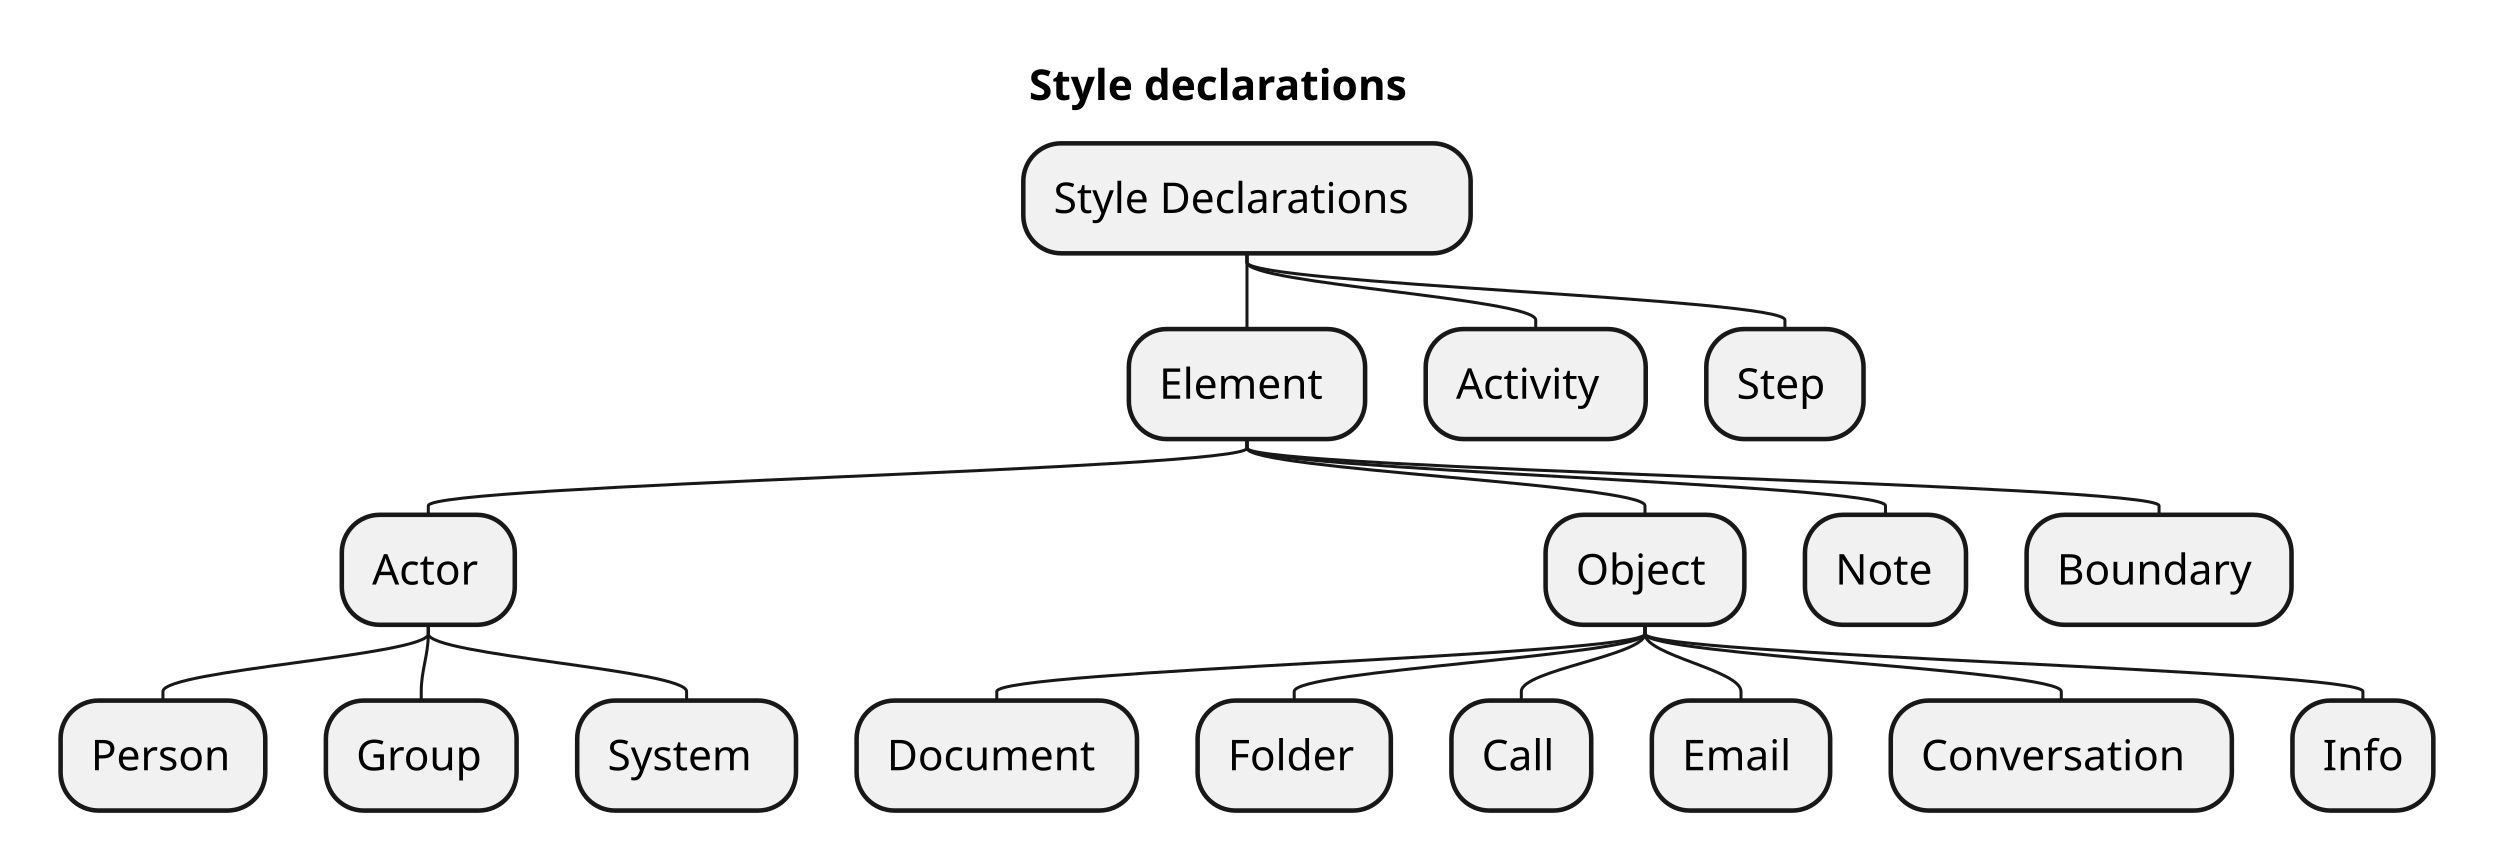
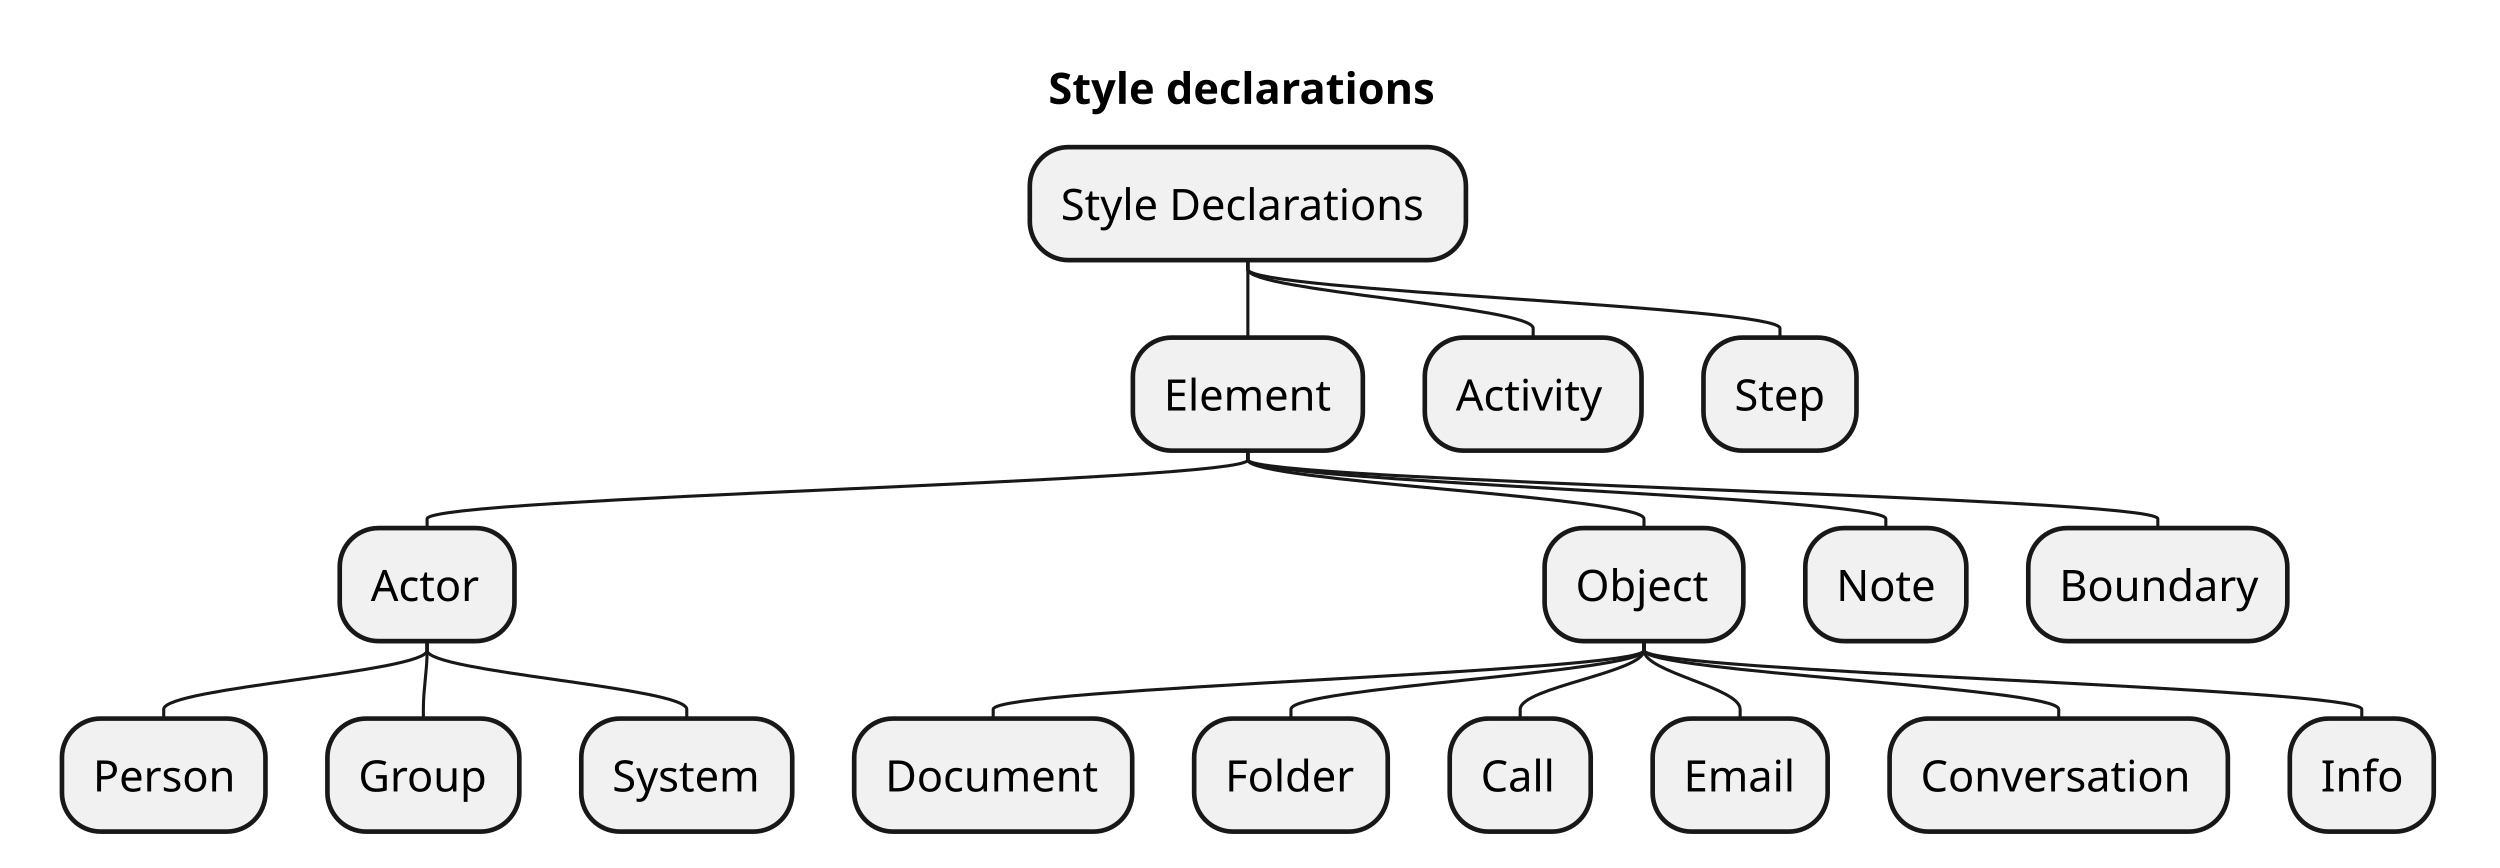
- <svg xmlns="http://www.w3.org/2000/svg" contentStyleType="text/css" height="279px" preserveAspectRatio="none" style="width:825px;height:279px;background:#FFFFFF;" version="1.1" viewBox="0 0 825 279" width="825px" zoomAndPan="magnify">
+ <svg xmlns="http://www.w3.org/2000/svg" contentStyleType="text/css" height="280px" preserveAspectRatio="none" style="width:807px;height:280px;background:#FFFFFF;" version="1.1" viewBox="0 0 807 280" width="807px" zoomAndPan="magnify">
  <defs />
  <g>
-     <text fill="#000000" font-family="sans-serif" font-size="14" font-weight="bold" lengthAdjust="spacing" textLength="142.892" x="339.556" y="32.995">Style declarations</text>
-     <rect fill="#F1F1F1" height="36.297" rx="12.5" ry="12.5" style="stroke:#181818;stroke-width:1.5;" width="147.62" x="337.691" y="47.297" />
-     <text fill="#000000" font-family="sans-serif" font-size="14" lengthAdjust="spacing" textLength="127.62" x="347.691" y="70.292">Style Declarations</text>
-     <rect fill="#F1F1F1" height="36.297" rx="12.5" ry="12.5" style="stroke:#181818;stroke-width:1.5;" width="77.962" x="372.521" y="108.594" />
-     <text fill="#000000" font-family="sans-serif" font-size="14" lengthAdjust="spacing" textLength="57.962" x="382.521" y="131.589">Element</text>
-     <rect fill="#F1F1F1" height="36.297" rx="12.5" ry="12.5" style="stroke:#181818;stroke-width:1.5;" width="57.085" x="112.797" y="169.891" />
-     <text fill="#000000" font-family="sans-serif" font-size="14" lengthAdjust="spacing" textLength="37.085" x="122.797" y="192.886">Actor</text>
-     <rect fill="#F1F1F1" height="36.297" rx="12.5" ry="12.5" style="stroke:#181818;stroke-width:1.5;" width="67.544" x="20" y="231.188" />
-     <text fill="#000000" font-family="sans-serif" font-size="14" lengthAdjust="spacing" textLength="47.544" x="30" y="254.183">Person</text>
-     <path d="M141.34,206.188 L141.34,209.188 C141.34,216.188 53.772,221.188 53.772,228.188 L53.772,231.188 " fill="none" style="stroke:#181818;stroke-width:1;" />
-     <rect fill="#F1F1F1" height="36.297" rx="12.5" ry="12.5" style="stroke:#181818;stroke-width:1.5;" width="62.93" x="107.544" y="231.188" />
-     <text fill="#000000" font-family="sans-serif" font-size="14" lengthAdjust="spacing" textLength="42.93" x="117.544" y="254.183">Group</text>
-     <path d="M141.34,206.188 L141.34,209.188 C141.34,216.188 139.009,221.188 139.009,228.188 L139.009,231.188 " fill="none" style="stroke:#181818;stroke-width:1;" />
-     <rect fill="#F1F1F1" height="36.297" rx="12.5" ry="12.5" style="stroke:#181818;stroke-width:1.5;" width="72.206" x="190.474" y="231.188" />
-     <text fill="#000000" font-family="sans-serif" font-size="14" lengthAdjust="spacing" textLength="52.206" x="200.474" y="254.183">System</text>
-     <path d="M141.34,206.188 L141.34,209.188 C141.34,216.188 226.577,221.188 226.577,228.188 L226.577,231.188 " fill="none" style="stroke:#181818;stroke-width:1;" />
-     <path d="M411.502,144.891 L411.502,147.891 C411.502,154.891 141.34,159.891 141.34,166.891 L141.34,169.891 " fill="none" style="stroke:#181818;stroke-width:1;" />
-     <rect fill="#F1F1F1" height="36.297" rx="12.5" ry="12.5" style="stroke:#181818;stroke-width:1.5;" width="65.596" x="510.043" y="169.891" />
-     <text fill="#000000" font-family="sans-serif" font-size="14" lengthAdjust="spacing" textLength="45.596" x="520.043" y="192.886">Object</text>
-     <rect fill="#F1F1F1" height="36.297" rx="12.5" ry="12.5" style="stroke:#181818;stroke-width:1.5;" width="92.529" x="282.68" y="231.188" />
-     <text fill="#000000" font-family="sans-serif" font-size="14" lengthAdjust="spacing" textLength="72.529" x="292.68" y="254.183">Document</text>
-     <path d="M542.841,206.188 L542.841,209.188 C542.841,216.188 328.944,221.188 328.944,228.188 L328.944,231.188 " fill="none" style="stroke:#181818;stroke-width:1;" />
-     <rect fill="#F1F1F1" height="36.297" rx="12.5" ry="12.5" style="stroke:#181818;stroke-width:1.5;" width="63.764" x="395.209" y="231.188" />
-     <text fill="#000000" font-family="sans-serif" font-size="14" lengthAdjust="spacing" textLength="43.764" x="405.209" y="254.183">Folder</text>
-     <path d="M542.841,206.188 L542.841,209.188 C542.841,216.188 427.091,221.188 427.091,228.188 L427.091,231.188 " fill="none" style="stroke:#181818;stroke-width:1;" />
-     <rect fill="#F1F1F1" height="36.297" rx="12.5" ry="12.5" style="stroke:#181818;stroke-width:1.5;" width="46.134" x="478.973" y="231.188" />
-     <text fill="#000000" font-family="sans-serif" font-size="14" lengthAdjust="spacing" textLength="26.134" x="488.973" y="254.183">Call</text>
-     <path d="M542.841,206.188 L542.841,209.188 C542.841,216.188 502.04,221.188 502.04,228.188 L502.04,231.188 " fill="none" style="stroke:#181818;stroke-width:1;" />
-     <rect fill="#F1F1F1" height="36.297" rx="12.5" ry="12.5" style="stroke:#181818;stroke-width:1.5;" width="58.842" x="545.106" y="231.188" />
-     <text fill="#000000" font-family="sans-serif" font-size="14" lengthAdjust="spacing" textLength="38.842" x="555.106" y="254.183">Email</text>
-     <path d="M542.841,206.188 L542.841,209.188 C542.841,216.188 574.527,221.188 574.527,228.188 L574.527,231.188 " fill="none" style="stroke:#181818;stroke-width:1;" />
-     <rect fill="#F1F1F1" height="36.297" rx="12.5" ry="12.5" style="stroke:#181818;stroke-width:1.5;" width="112.559" x="623.948" y="231.188" />
-     <text fill="#000000" font-family="sans-serif" font-size="14" lengthAdjust="spacing" textLength="92.559" x="633.948" y="254.183">Conversation</text>
-     <path d="M542.841,206.188 L542.841,209.188 C542.841,216.188 680.227,221.188 680.227,228.188 L680.227,231.188 " fill="none" style="stroke:#181818;stroke-width:1;" />
-     <rect fill="#F1F1F1" height="36.297" rx="12.5" ry="12.5" style="stroke:#181818;stroke-width:1.5;" width="46.496" x="756.507" y="231.188" />
-     <text fill="#000000" font-family="sans-serif" font-size="14" lengthAdjust="spacing" textLength="26.496" x="766.507" y="254.183">Info</text>
-     <path d="M542.841,206.188 L542.841,209.188 C542.841,216.188 779.755,221.188 779.755,228.188 L779.755,231.188 " fill="none" style="stroke:#181818;stroke-width:1;" />
-     <path d="M411.502,144.891 L411.502,147.891 C411.502,154.891 542.841,159.891 542.841,166.891 L542.841,169.891 " fill="none" style="stroke:#181818;stroke-width:1;" />
-     <rect fill="#F1F1F1" height="36.297" rx="12.5" ry="12.5" style="stroke:#181818;stroke-width:1.5;" width="53.141" x="595.639" y="169.891" />
-     <text fill="#000000" font-family="sans-serif" font-size="14" lengthAdjust="spacing" textLength="33.141" x="605.639" y="192.886">Note</text>
-     <path d="M411.502,144.891 L411.502,147.891 C411.502,154.891 622.21,159.891 622.21,166.891 L622.21,169.891 " fill="none" style="stroke:#181818;stroke-width:1;" />
-     <rect fill="#F1F1F1" height="36.297" rx="12.5" ry="12.5" style="stroke:#181818;stroke-width:1.5;" width="87.423" x="668.78" y="169.891" />
-     <text fill="#000000" font-family="sans-serif" font-size="14" lengthAdjust="spacing" textLength="67.423" x="678.78" y="192.886">Boundary</text>
-     <path d="M411.502,144.891 L411.502,147.891 C411.502,154.891 712.491,159.891 712.491,166.891 L712.491,169.891 " fill="none" style="stroke:#181818;stroke-width:1;" />
-     <path d="M411.502,83.594 L411.502,86.594 C411.502,93.594 411.502,98.594 411.502,105.594 L411.502,108.594 " fill="none" style="stroke:#181818;stroke-width:1;" />
-     <rect fill="#F1F1F1" height="36.297" rx="12.5" ry="12.5" style="stroke:#181818;stroke-width:1.5;" width="72.603" x="470.482" y="108.594" />
-     <text fill="#000000" font-family="sans-serif" font-size="14" lengthAdjust="spacing" textLength="52.602" x="480.482" y="131.589">Activity</text>
-     <path d="M411.502,83.594 L411.502,86.594 C411.502,93.594 506.784,98.594 506.784,105.594 L506.784,108.594 " fill="none" style="stroke:#181818;stroke-width:1;" />
-     <rect fill="#F1F1F1" height="36.297" rx="12.5" ry="12.5" style="stroke:#181818;stroke-width:1.5;" width="51.876" x="563.085" y="108.594" />
-     <text fill="#000000" font-family="sans-serif" font-size="14" lengthAdjust="spacing" textLength="31.876" x="573.085" y="131.589">Step</text>
-     <path d="M411.502,83.594 L411.502,86.594 C411.502,93.594 589.023,98.594 589.023,105.594 L589.023,108.594 " fill="none" style="stroke:#181818;stroke-width:1;" />
+     <text fill="#000000" font-family="sans-serif" font-size="14" font-weight="bold" lengthAdjust="spacing" textLength="127.791" x="338.414" y="33.535">Style declarations</text>
+     <rect fill="#F1F1F1" height="36.488" rx="12.5" ry="12.5" style="stroke:#181818;stroke-width:1.5;" width="140.77" x="332.424" y="47.488" />
+     <text fill="#000000" font-family="sans-serif" font-size="14" lengthAdjust="spacing" textLength="120.77" x="342.424" y="71.023">Style Declarations</text>
+     <rect fill="#F1F1F1" height="36.488" rx="12.5" ry="12.5" style="stroke:#181818;stroke-width:1.5;" width="74.23" x="365.695" y="108.977" />
+     <text fill="#000000" font-family="sans-serif" font-size="14" lengthAdjust="spacing" textLength="54.23" x="375.695" y="132.512">Element</text>
+     <rect fill="#F1F1F1" height="36.488" rx="12.5" ry="12.5" style="stroke:#181818;stroke-width:1.5;" width="56.395" x="109.67" y="170.465" />
+     <text fill="#000000" font-family="sans-serif" font-size="14" lengthAdjust="spacing" textLength="36.395" x="119.67" y="194">Actor</text>
+     <rect fill="#F1F1F1" height="36.488" rx="12.5" ry="12.5" style="stroke:#181818;stroke-width:1.5;" width="65.691" x="20" y="231.953" />
+     <text fill="#000000" font-family="sans-serif" font-size="14" lengthAdjust="spacing" textLength="45.691" x="30" y="255.488">Person</text>
+     <path d="M137.867,206.953 L137.867,209.953 C137.867,216.953 52.846,221.953 52.846,228.953 L52.846,231.953 " fill="none" style="stroke:#181818;stroke-width:1;" />
+     <rect fill="#F1F1F1" height="36.488" rx="12.5" ry="12.5" style="stroke:#181818;stroke-width:1.5;" width="61.945" x="105.691" y="231.953" />
+     <text fill="#000000" font-family="sans-serif" font-size="14" lengthAdjust="spacing" textLength="41.945" x="115.691" y="255.488">Group</text>
+     <path d="M137.867,206.953 L137.867,209.953 C137.867,216.953 136.664,221.953 136.664,228.953 L136.664,231.953 " fill="none" style="stroke:#181818;stroke-width:1;" />
+     <rect fill="#F1F1F1" height="36.488" rx="12.5" ry="12.5" style="stroke:#181818;stroke-width:1.5;" width="68.098" x="187.637" y="231.953" />
+     <text fill="#000000" font-family="sans-serif" font-size="14" lengthAdjust="spacing" textLength="48.098" x="197.637" y="255.488">System</text>
+     <path d="M137.867,206.953 L137.867,209.953 C137.867,216.953 221.685,221.953 221.685,228.953 L221.685,231.953 " fill="none" style="stroke:#181818;stroke-width:1;" />
+     <path d="M402.81,145.465 L402.81,148.465 C402.81,155.465 137.867,160.465 137.867,167.465 L137.867,170.465 " fill="none" style="stroke:#181818;stroke-width:1;" />
+     <rect fill="#F1F1F1" height="36.488" rx="12.5" ry="12.5" style="stroke:#181818;stroke-width:1.5;" width="64.153" x="498.6" y="170.465" />
+     <text fill="#000000" font-family="sans-serif" font-size="14" lengthAdjust="spacing" textLength="44.153" x="508.6" y="194">Object</text>
+     <rect fill="#F1F1F1" height="36.488" rx="12.5" ry="12.5" style="stroke:#181818;stroke-width:1.5;" width="89.74" x="275.734" y="231.953" />
+     <text fill="#000000" font-family="sans-serif" font-size="14" lengthAdjust="spacing" textLength="69.74" x="285.734" y="255.488">Document</text>
+     <path d="M530.677,206.953 L530.677,209.953 C530.677,216.953 320.604,221.953 320.604,228.953 L320.604,231.953 " fill="none" style="stroke:#181818;stroke-width:1;" />
+     <rect fill="#F1F1F1" height="36.488" rx="12.5" ry="12.5" style="stroke:#181818;stroke-width:1.5;" width="62.492" x="385.475" y="231.953" />
+     <text fill="#000000" font-family="sans-serif" font-size="14" lengthAdjust="spacing" textLength="42.492" x="395.475" y="255.488">Folder</text>
+     <path d="M530.677,206.953 L530.677,209.953 C530.677,216.953 416.721,221.953 416.721,228.953 L416.721,231.953 " fill="none" style="stroke:#181818;stroke-width:1;" />
+     <rect fill="#F1F1F1" height="36.488" rx="12.5" ry="12.5" style="stroke:#181818;stroke-width:1.5;" width="45.512" x="467.967" y="231.953" />
+     <text fill="#000000" font-family="sans-serif" font-size="14" lengthAdjust="spacing" textLength="25.512" x="477.967" y="255.488">Call</text>
+     <path d="M530.677,206.953 L530.677,209.953 C530.677,216.953 490.723,221.953 490.723,228.953 L490.723,231.953 " fill="none" style="stroke:#181818;stroke-width:1;" />
+     <rect fill="#F1F1F1" height="36.488" rx="12.5" ry="12.5" style="stroke:#181818;stroke-width:1.5;" width="56.483" x="533.479" y="231.953" />
+     <text fill="#000000" font-family="sans-serif" font-size="14" lengthAdjust="spacing" textLength="36.483" x="543.479" y="255.488">Email</text>
+     <path d="M530.677,206.953 L530.677,209.953 C530.677,216.953 561.72,221.953 561.72,228.953 L561.72,231.953 " fill="none" style="stroke:#181818;stroke-width:1;" />
+     <rect fill="#F1F1F1" height="36.488" rx="12.5" ry="12.5" style="stroke:#181818;stroke-width:1.5;" width="109.189" x="609.962" y="231.953" />
+     <text fill="#000000" font-family="sans-serif" font-size="14" lengthAdjust="spacing" textLength="89.189" x="619.962" y="255.488">Conversation</text>
+     <path d="M530.677,206.953 L530.677,209.953 C530.677,216.953 664.556,221.953 664.556,228.953 L664.556,231.953 " fill="none" style="stroke:#181818;stroke-width:1;" />
+     <rect fill="#F1F1F1" height="36.488" rx="12.5" ry="12.5" style="stroke:#181818;stroke-width:1.5;" width="46.469" x="739.15" y="231.953" />
+     <text fill="#000000" font-family="sans-serif" font-size="14" lengthAdjust="spacing" textLength="26.469" x="749.15" y="255.488">Info</text>
+     <path d="M530.677,206.953 L530.677,209.953 C530.677,216.953 762.385,221.953 762.385,228.953 L762.385,231.953 " fill="none" style="stroke:#181818;stroke-width:1;" />
+     <path d="M402.81,145.465 L402.81,148.465 C402.81,155.465 530.677,160.465 530.677,167.465 L530.677,170.465 " fill="none" style="stroke:#181818;stroke-width:1;" />
+     <rect fill="#F1F1F1" height="36.488" rx="12.5" ry="12.5" style="stroke:#181818;stroke-width:1.5;" width="51.978" x="582.753" y="170.465" />
+     <text fill="#000000" font-family="sans-serif" font-size="14" lengthAdjust="spacing" textLength="31.979" x="592.753" y="194">Note</text>
+     <path d="M402.81,145.465 L402.81,148.465 C402.81,155.465 608.743,160.465 608.743,167.465 L608.743,170.465 " fill="none" style="stroke:#181818;stroke-width:1;" />
+     <rect fill="#F1F1F1" height="36.488" rx="12.5" ry="12.5" style="stroke:#181818;stroke-width:1.5;" width="83.615" x="654.732" y="170.465" />
+     <text fill="#000000" font-family="sans-serif" font-size="14" lengthAdjust="spacing" textLength="63.615" x="664.732" y="194">Boundary</text>
+     <path d="M402.81,145.465 L402.81,148.465 C402.81,155.465 696.54,160.465 696.54,167.465 L696.54,170.465 " fill="none" style="stroke:#181818;stroke-width:1;" />
+     <path d="M402.81,83.977 L402.81,86.977 C402.81,93.977 402.81,98.977 402.81,105.977 L402.81,108.977 " fill="none" style="stroke:#181818;stroke-width:1;" />
+     <rect fill="#F1F1F1" height="36.488" rx="12.5" ry="12.5" style="stroke:#181818;stroke-width:1.5;" width="69.957" x="459.924" y="108.977" />
+     <text fill="#000000" font-family="sans-serif" font-size="14" lengthAdjust="spacing" textLength="49.957" x="469.924" y="132.512">Activity</text>
+     <path d="M402.81,83.977 L402.81,86.977 C402.81,93.977 494.903,98.977 494.903,105.977 L494.903,108.977 " fill="none" style="stroke:#181818;stroke-width:1;" />
+     <rect fill="#F1F1F1" height="36.488" rx="12.5" ry="12.5" style="stroke:#181818;stroke-width:1.5;" width="49.388" x="549.881" y="108.977" />
+     <text fill="#000000" font-family="sans-serif" font-size="14" lengthAdjust="spacing" textLength="29.388" x="559.881" y="132.512">Step</text>
+     <path d="M402.81,83.977 L402.81,86.977 C402.81,93.977 574.575,98.977 574.575,105.977 L574.575,108.977 " fill="none" style="stroke:#181818;stroke-width:1;" />
  </g>
</svg>
